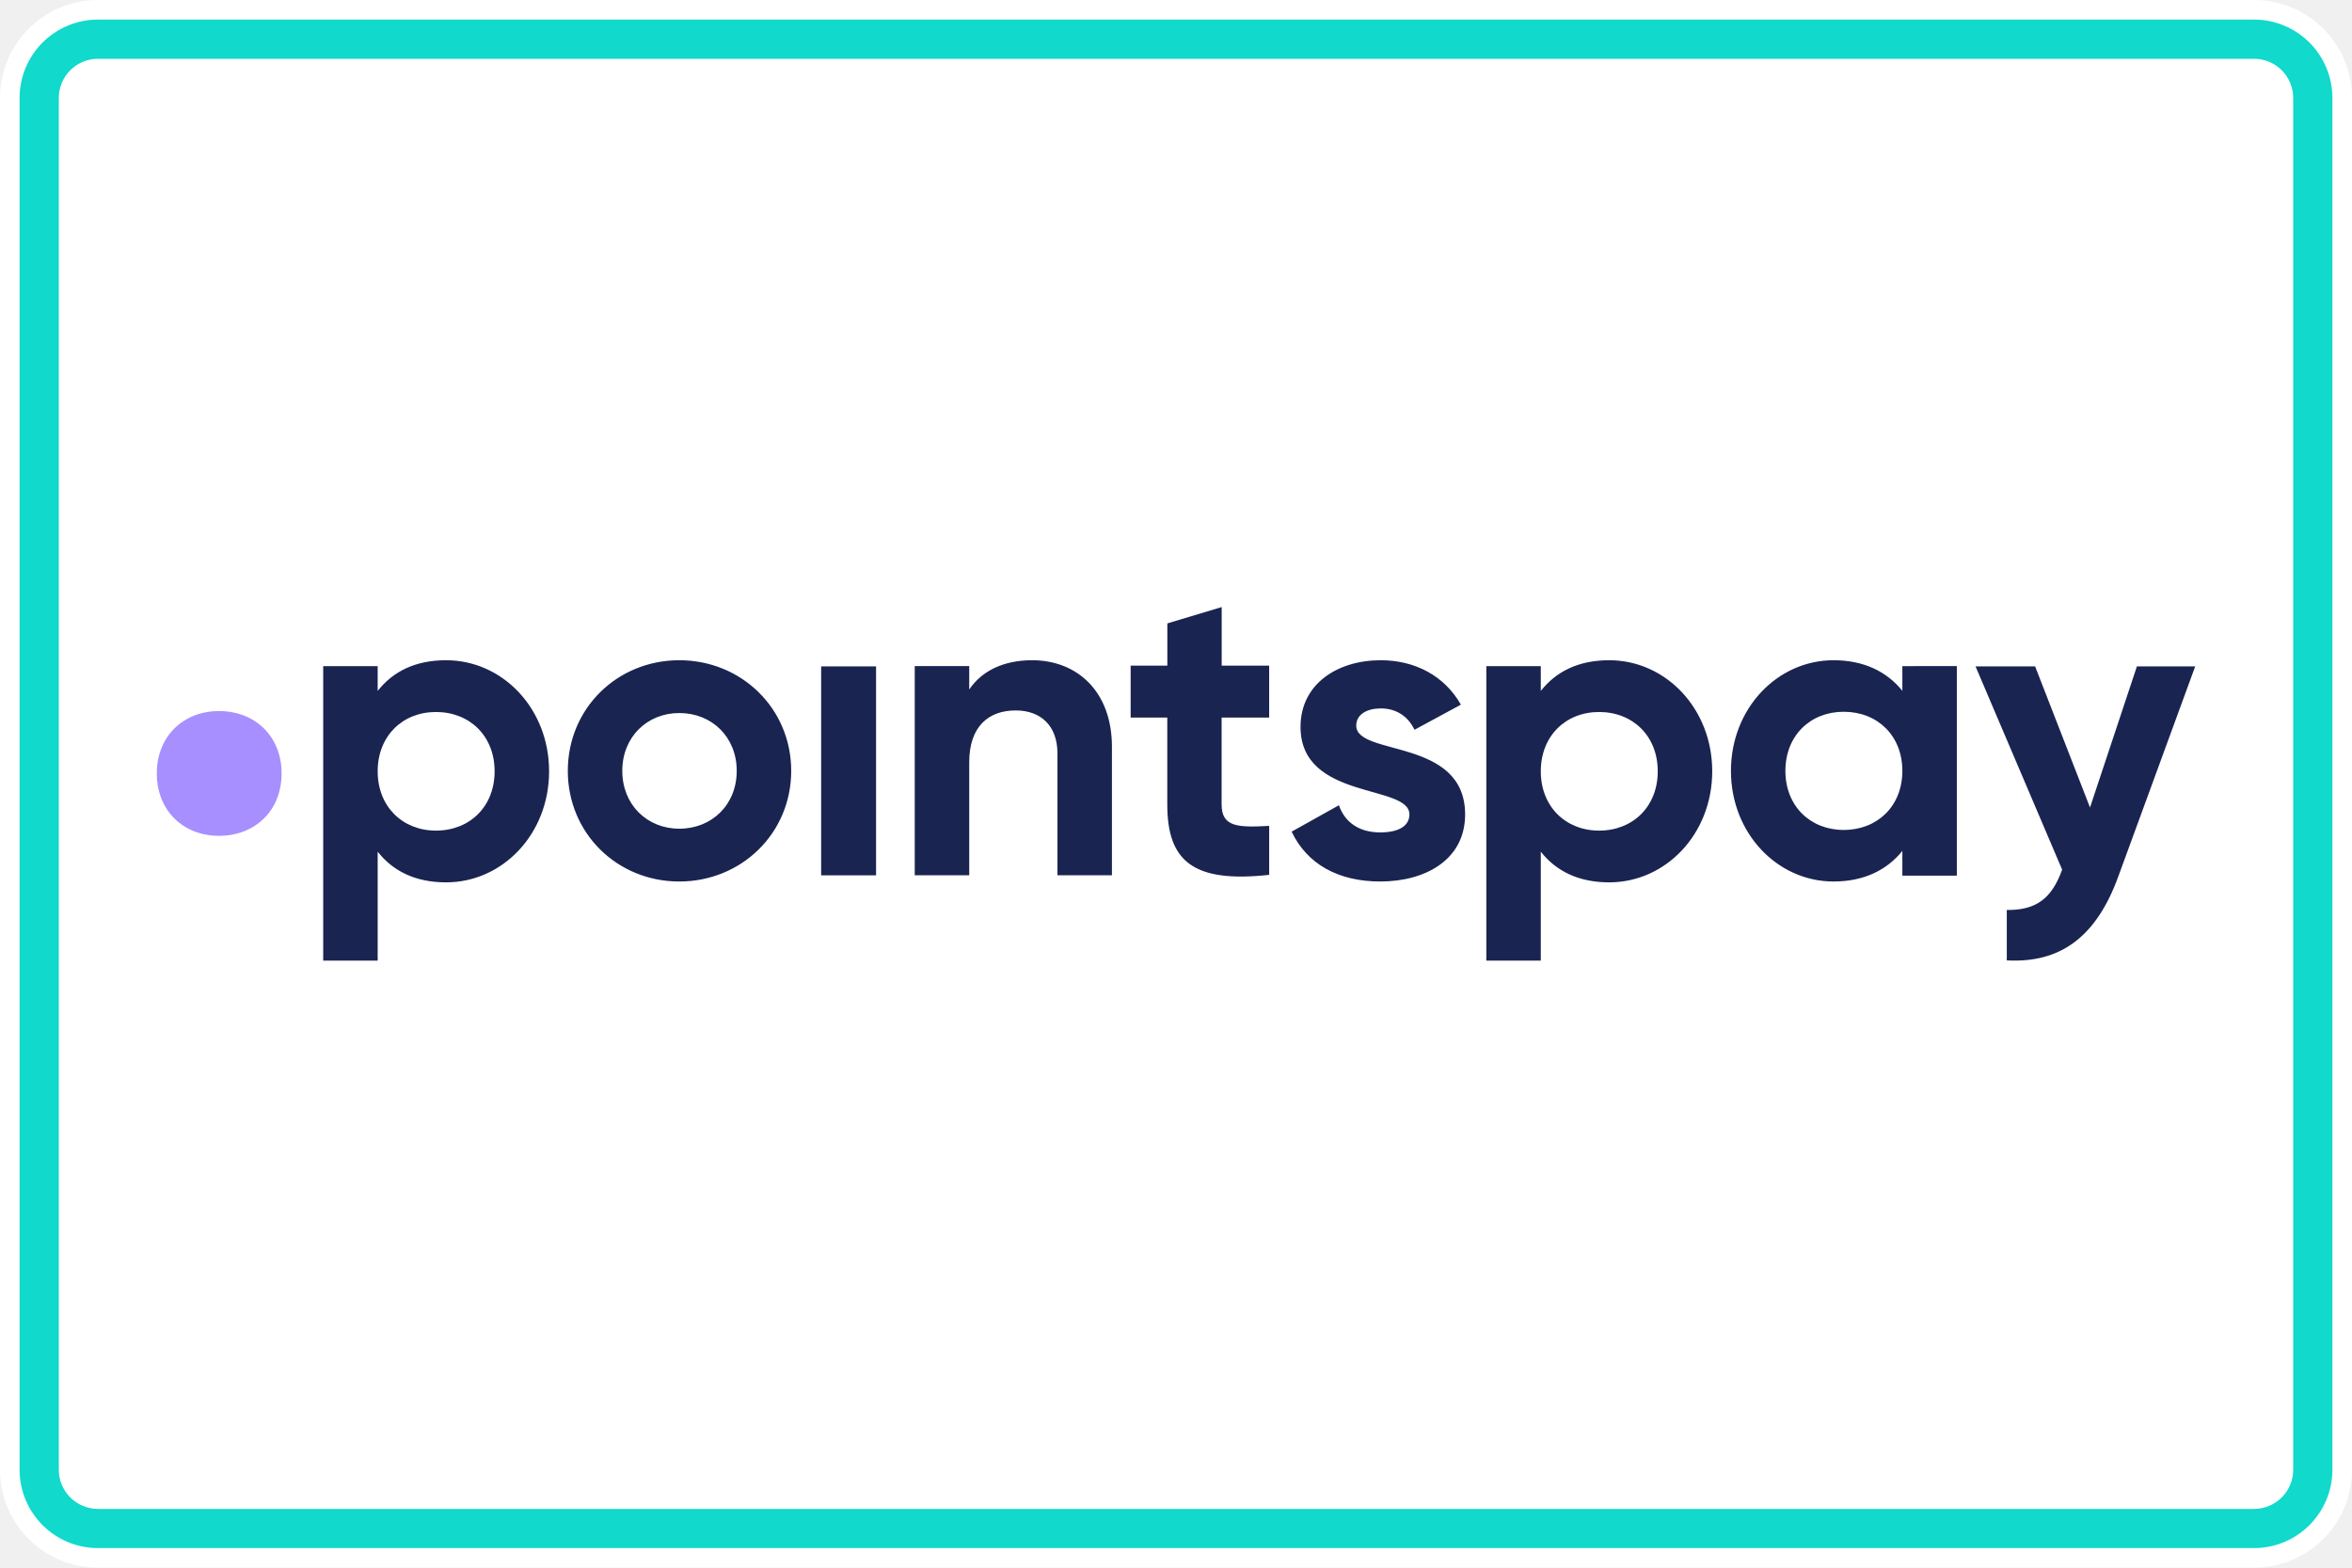
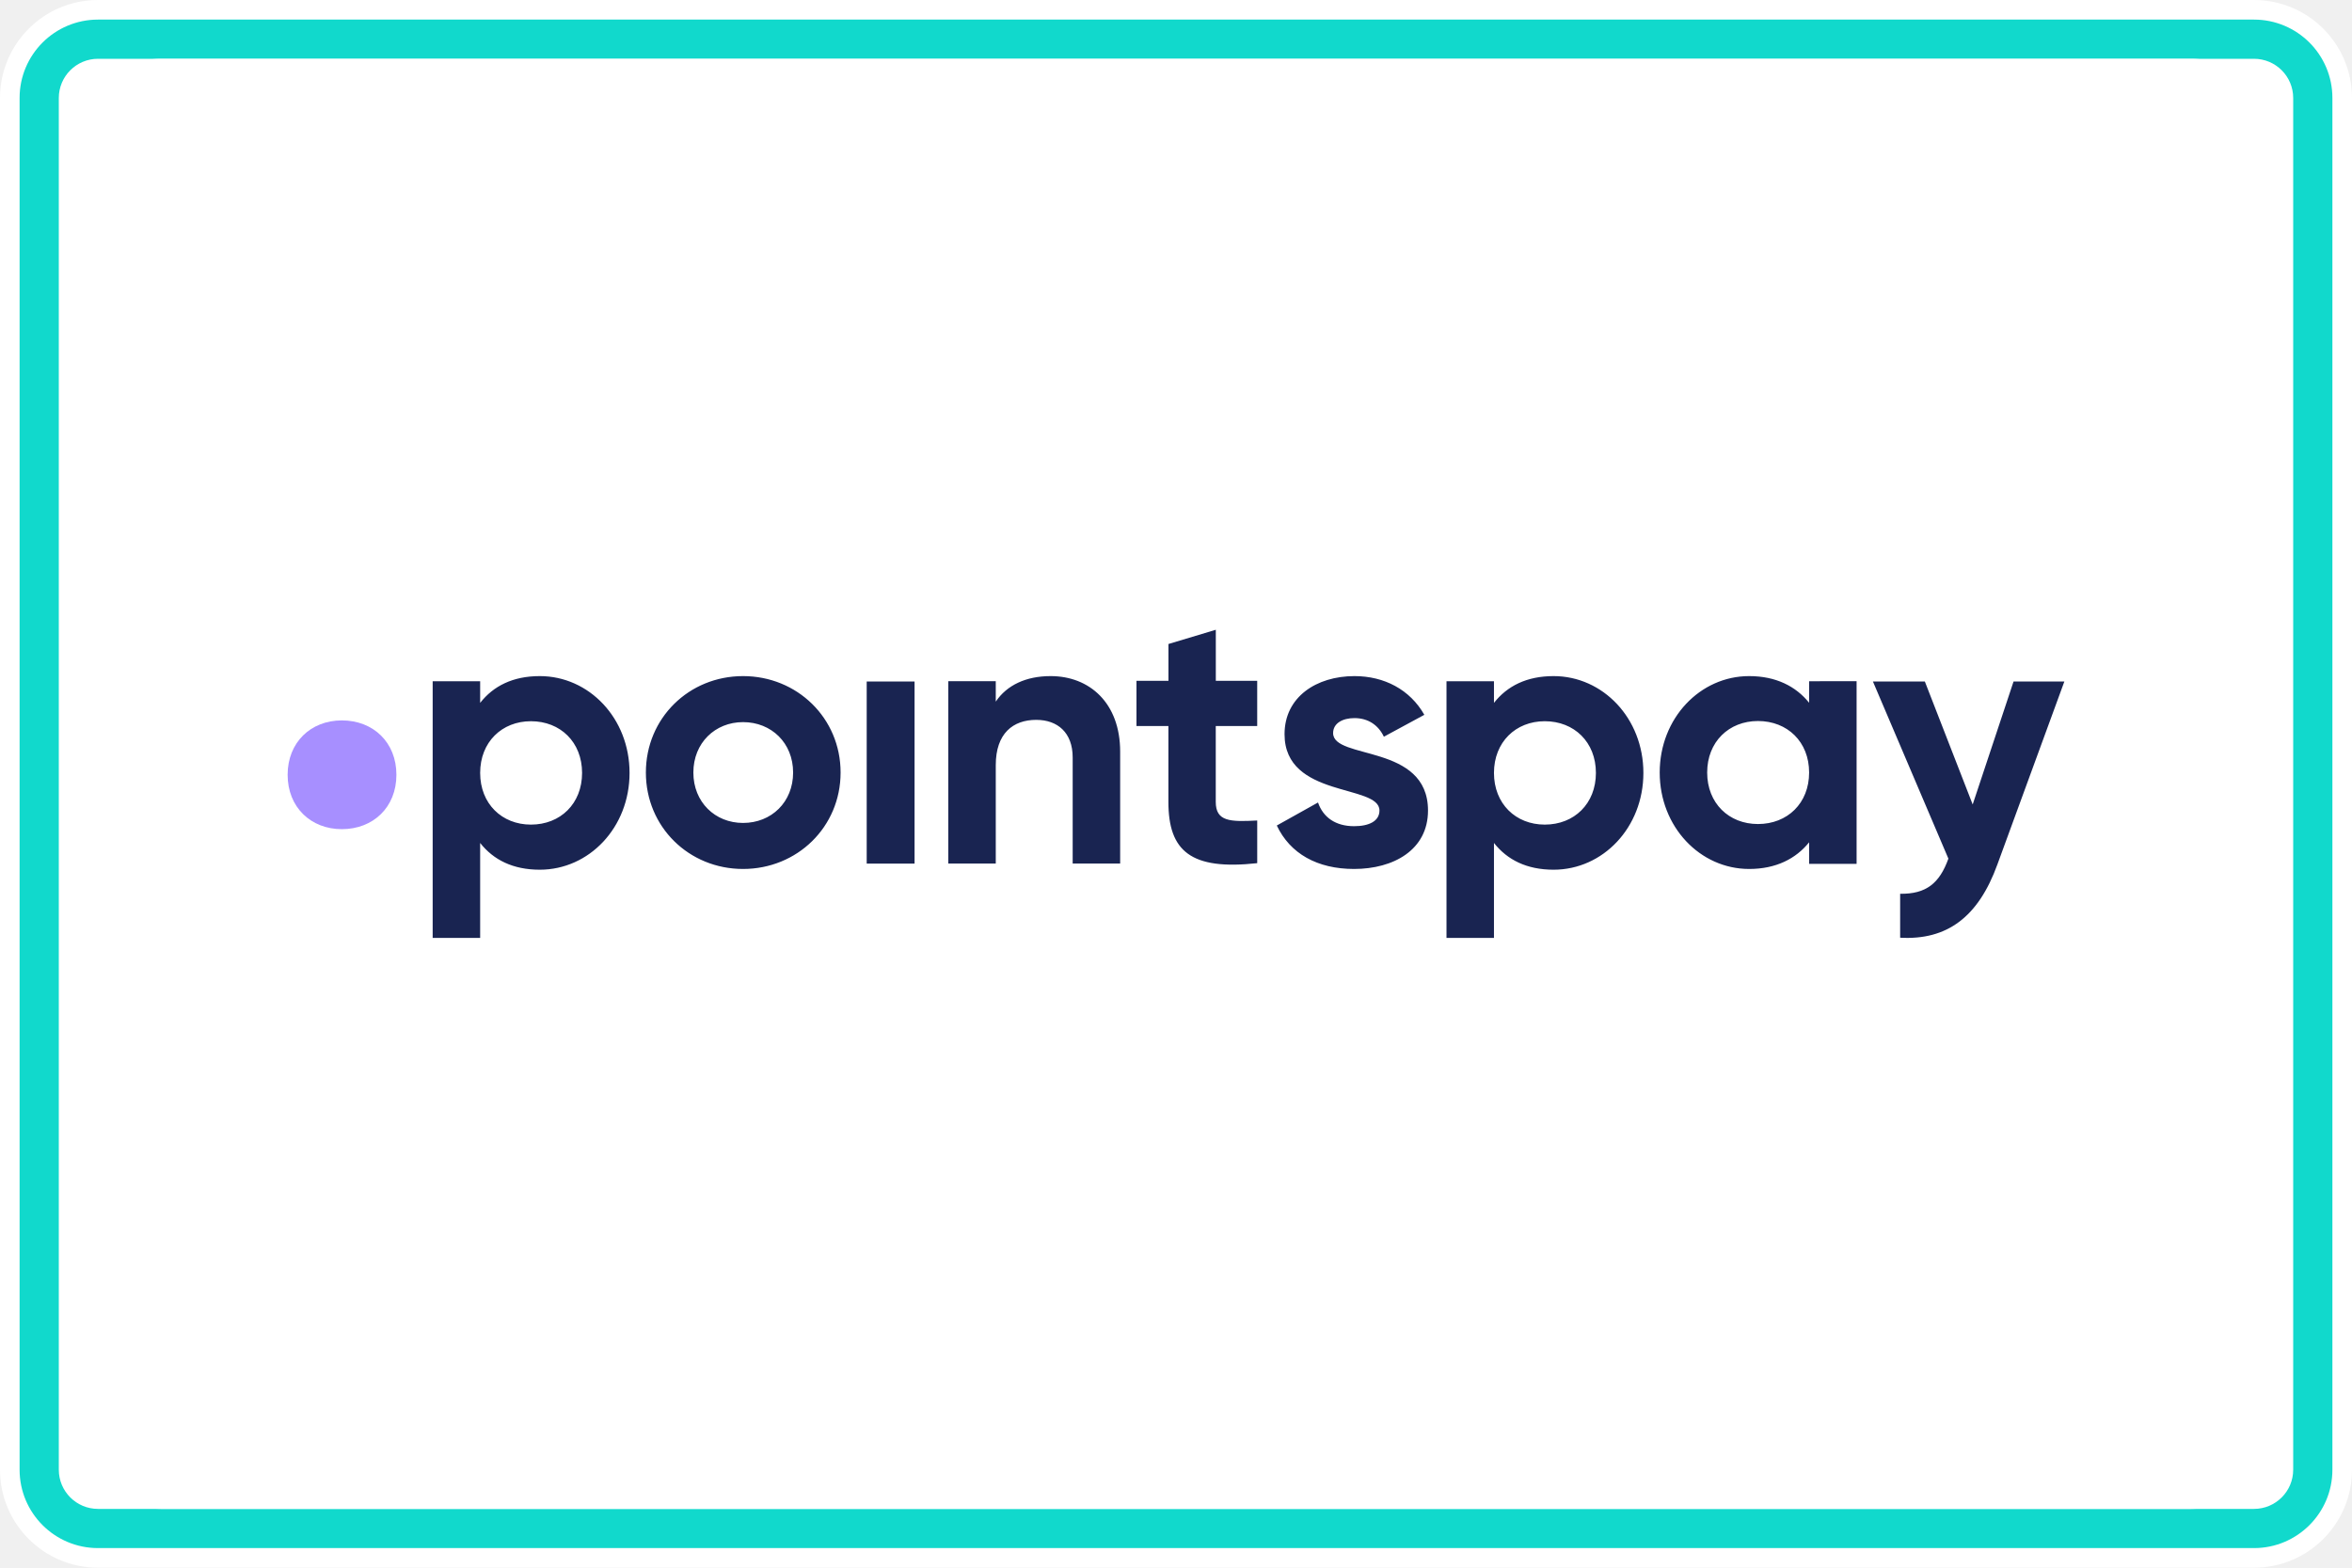
<svg xmlns="http://www.w3.org/2000/svg" width="120" height="80" viewBox="0 0 120 80" role="img" aria-labelledby="t-pointspay">
  <rect width="120" height="80" rx="5" fill="#FFFFFF" />
  <rect x="1" y="1" width="118" height="78" rx="4" fill="#11D9CC" />
  <rect x="3" y="3" width="114" height="74" rx="2" fill="white" />
-   <svg fill="none" x="8" y="8" width="104" height="64" viewBox="11 31.5 98 17" preserveAspectRatio="xMidYMid meet">
+   <svg fill="none" x="3" y="3" width="114" height="74" viewBox="0 0 120 80" preserveAspectRatio="xMidYMid meet">
    <rect width="120" height="80" rx="4" fill="white" />
    <path d="M24.907 34.056C27.628 34.056 29.86 36.382 29.86 39.397C29.86 42.411 27.628 44.737 24.907 44.737C23.425 44.737 22.349 44.191 21.619 43.261V48.5H19V34.34H21.619V35.533C22.349 34.602 23.425 34.056 24.907 34.056ZM80.827 34.056C83.547 34.056 85.78 36.382 85.78 39.397C85.78 42.411 83.547 44.737 80.827 44.737C79.346 44.737 78.27 44.191 77.538 43.261V48.5H74.92V34.34H77.538V35.533C78.27 34.602 79.346 34.056 80.827 34.056ZM101.304 34.353L103.943 41.138L106.197 34.353H109L105.304 44.451C104.248 47.359 102.522 48.631 99.942 48.489V46.065C101.384 46.085 102.116 45.48 102.603 44.126L98.44 34.353H101.304ZM36.12 34.056C39.105 34.056 41.5 36.373 41.5 39.376C41.5 42.379 39.106 44.696 36.12 44.696C33.135 44.696 30.76 42.378 30.76 39.376C30.76 36.373 33.136 34.056 36.12 34.056ZM69.843 34.056C71.486 34.056 72.907 34.801 73.697 36.192L71.466 37.4C71.161 36.756 70.593 36.373 69.843 36.373C69.193 36.373 68.666 36.655 68.666 37.199C68.665 38.692 73.9 37.765 73.9 41.472C73.9 43.648 71.993 44.696 69.822 44.696C67.793 44.696 66.292 43.85 65.56 42.299L67.833 41.029C68.118 41.855 68.808 42.336 69.822 42.336C70.654 42.336 71.222 42.054 71.222 41.47C71.222 40 65.987 40.806 65.987 37.26C65.987 35.204 67.752 34.056 69.843 34.056ZM91.612 34.056C93.094 34.056 94.19 34.62 94.921 35.527V34.339L97.54 34.337V44.414H94.921V43.225C94.19 44.132 93.094 44.696 91.612 44.696C88.913 44.696 86.68 42.379 86.68 39.376C86.68 36.374 88.913 34.056 91.612 34.056ZM62.196 31.5V34.316H64.479V36.812H62.193V40.996C62.193 42.082 62.983 42.102 64.48 42.022V44.376C60.817 44.778 59.581 43.712 59.581 40.995V36.812H57.82V34.316H59.584V32.285L62.196 31.5ZM45.58 34.353V44.399H42.94V34.353H45.58ZM53.083 34.056C55.235 34.055 56.92 35.544 56.92 38.221V44.398H54.301V38.543C54.301 37.174 53.469 36.47 52.292 36.47C51.013 36.47 50.059 37.215 50.059 38.965V44.398H47.44V34.337H50.059V35.464C50.668 34.559 51.723 34.056 53.083 34.056ZM24.42 36.545C22.816 36.545 21.619 37.698 21.619 39.397C21.619 41.096 22.816 42.249 24.42 42.249C26.044 42.249 27.241 41.096 27.241 39.397C27.241 37.698 26.044 36.545 24.42 36.545ZM80.34 36.545C78.736 36.545 77.538 37.698 77.538 39.397C77.538 41.096 78.736 42.249 80.34 42.249C81.964 42.249 83.161 41.096 83.161 39.397C83.161 37.698 81.965 36.545 80.34 36.545ZM92.099 36.534C90.496 36.534 89.298 37.682 89.298 39.376C89.298 41.069 90.495 42.217 92.099 42.217C93.725 42.217 94.921 41.069 94.921 39.376C94.921 37.682 93.725 36.534 92.099 36.534ZM36.12 36.595C34.577 36.595 33.379 37.744 33.379 39.376C33.379 41.009 34.577 42.157 36.12 42.157C37.683 42.157 38.881 41.009 38.881 39.376C38.881 37.744 37.684 36.595 36.12 36.595Z" fill="#192451" />
    <path d="M17 39.5C17 37.712 15.723 36.5 13.989 36.5C12.278 36.5 11 37.712 11 39.5C11 41.288 12.277 42.5 13.989 42.5C15.723 42.5 17 41.288 17 39.5Z" fill="#A78FFF" />
  </svg>
</svg>
